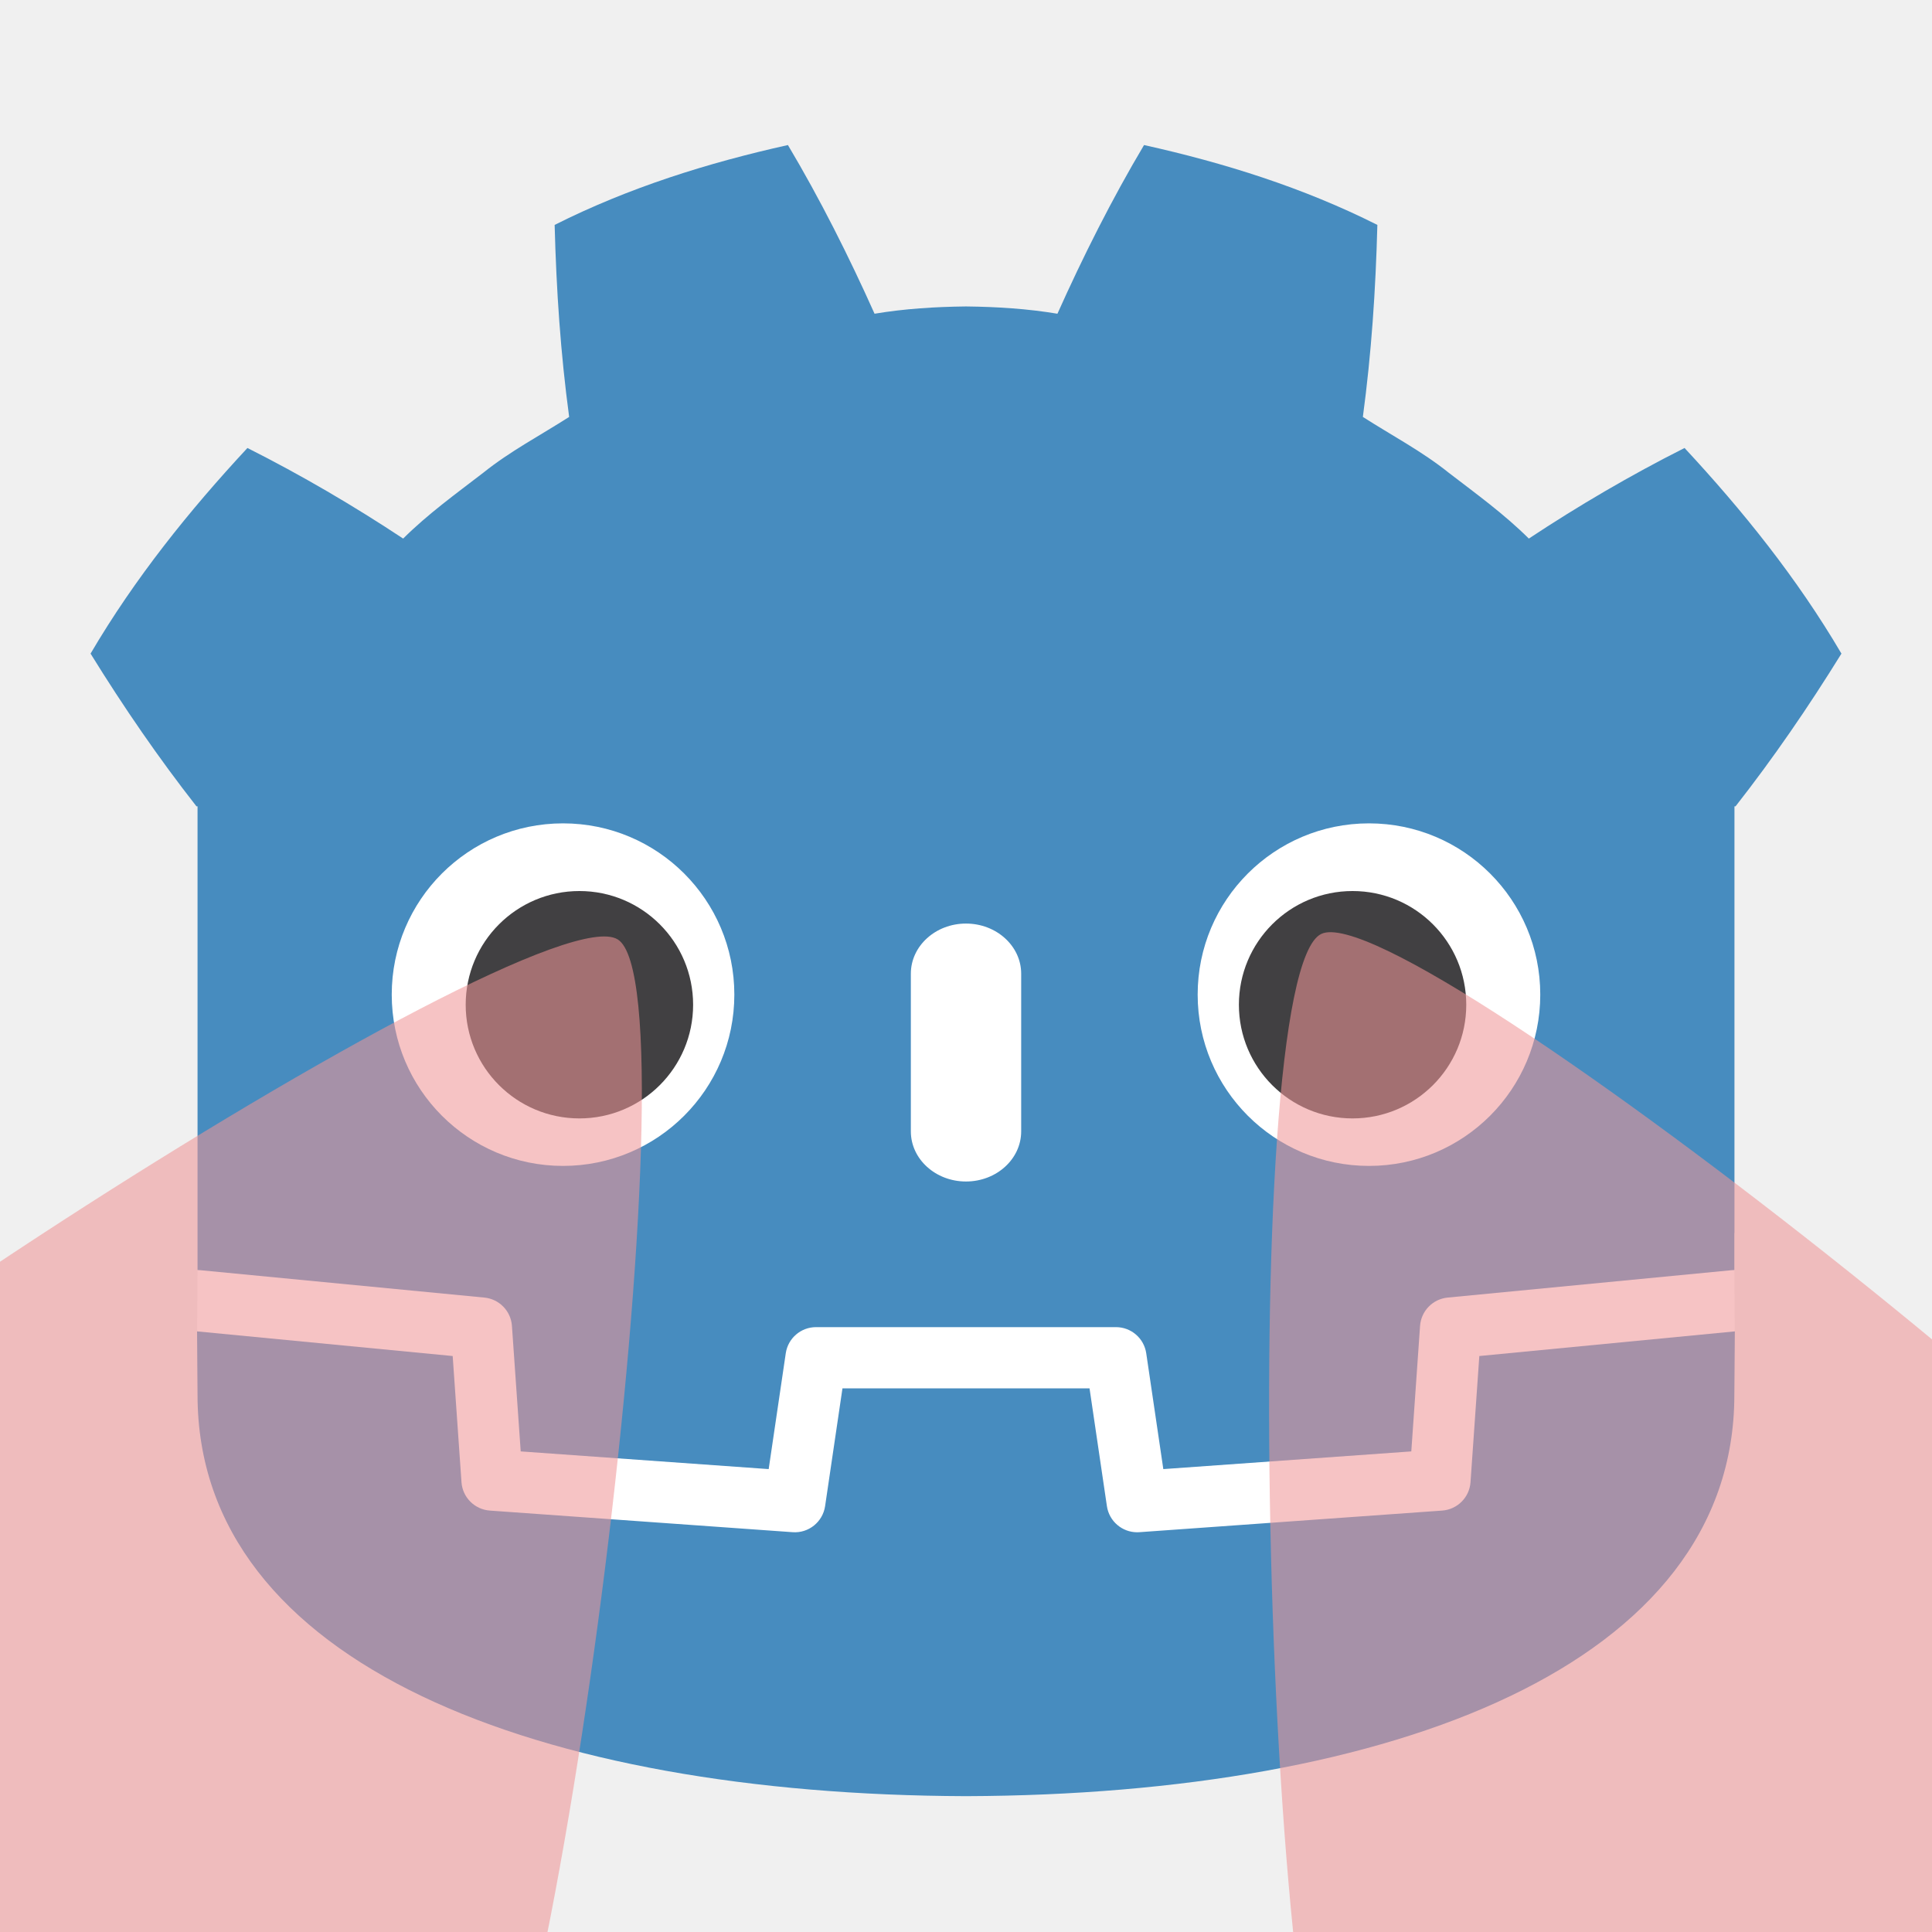
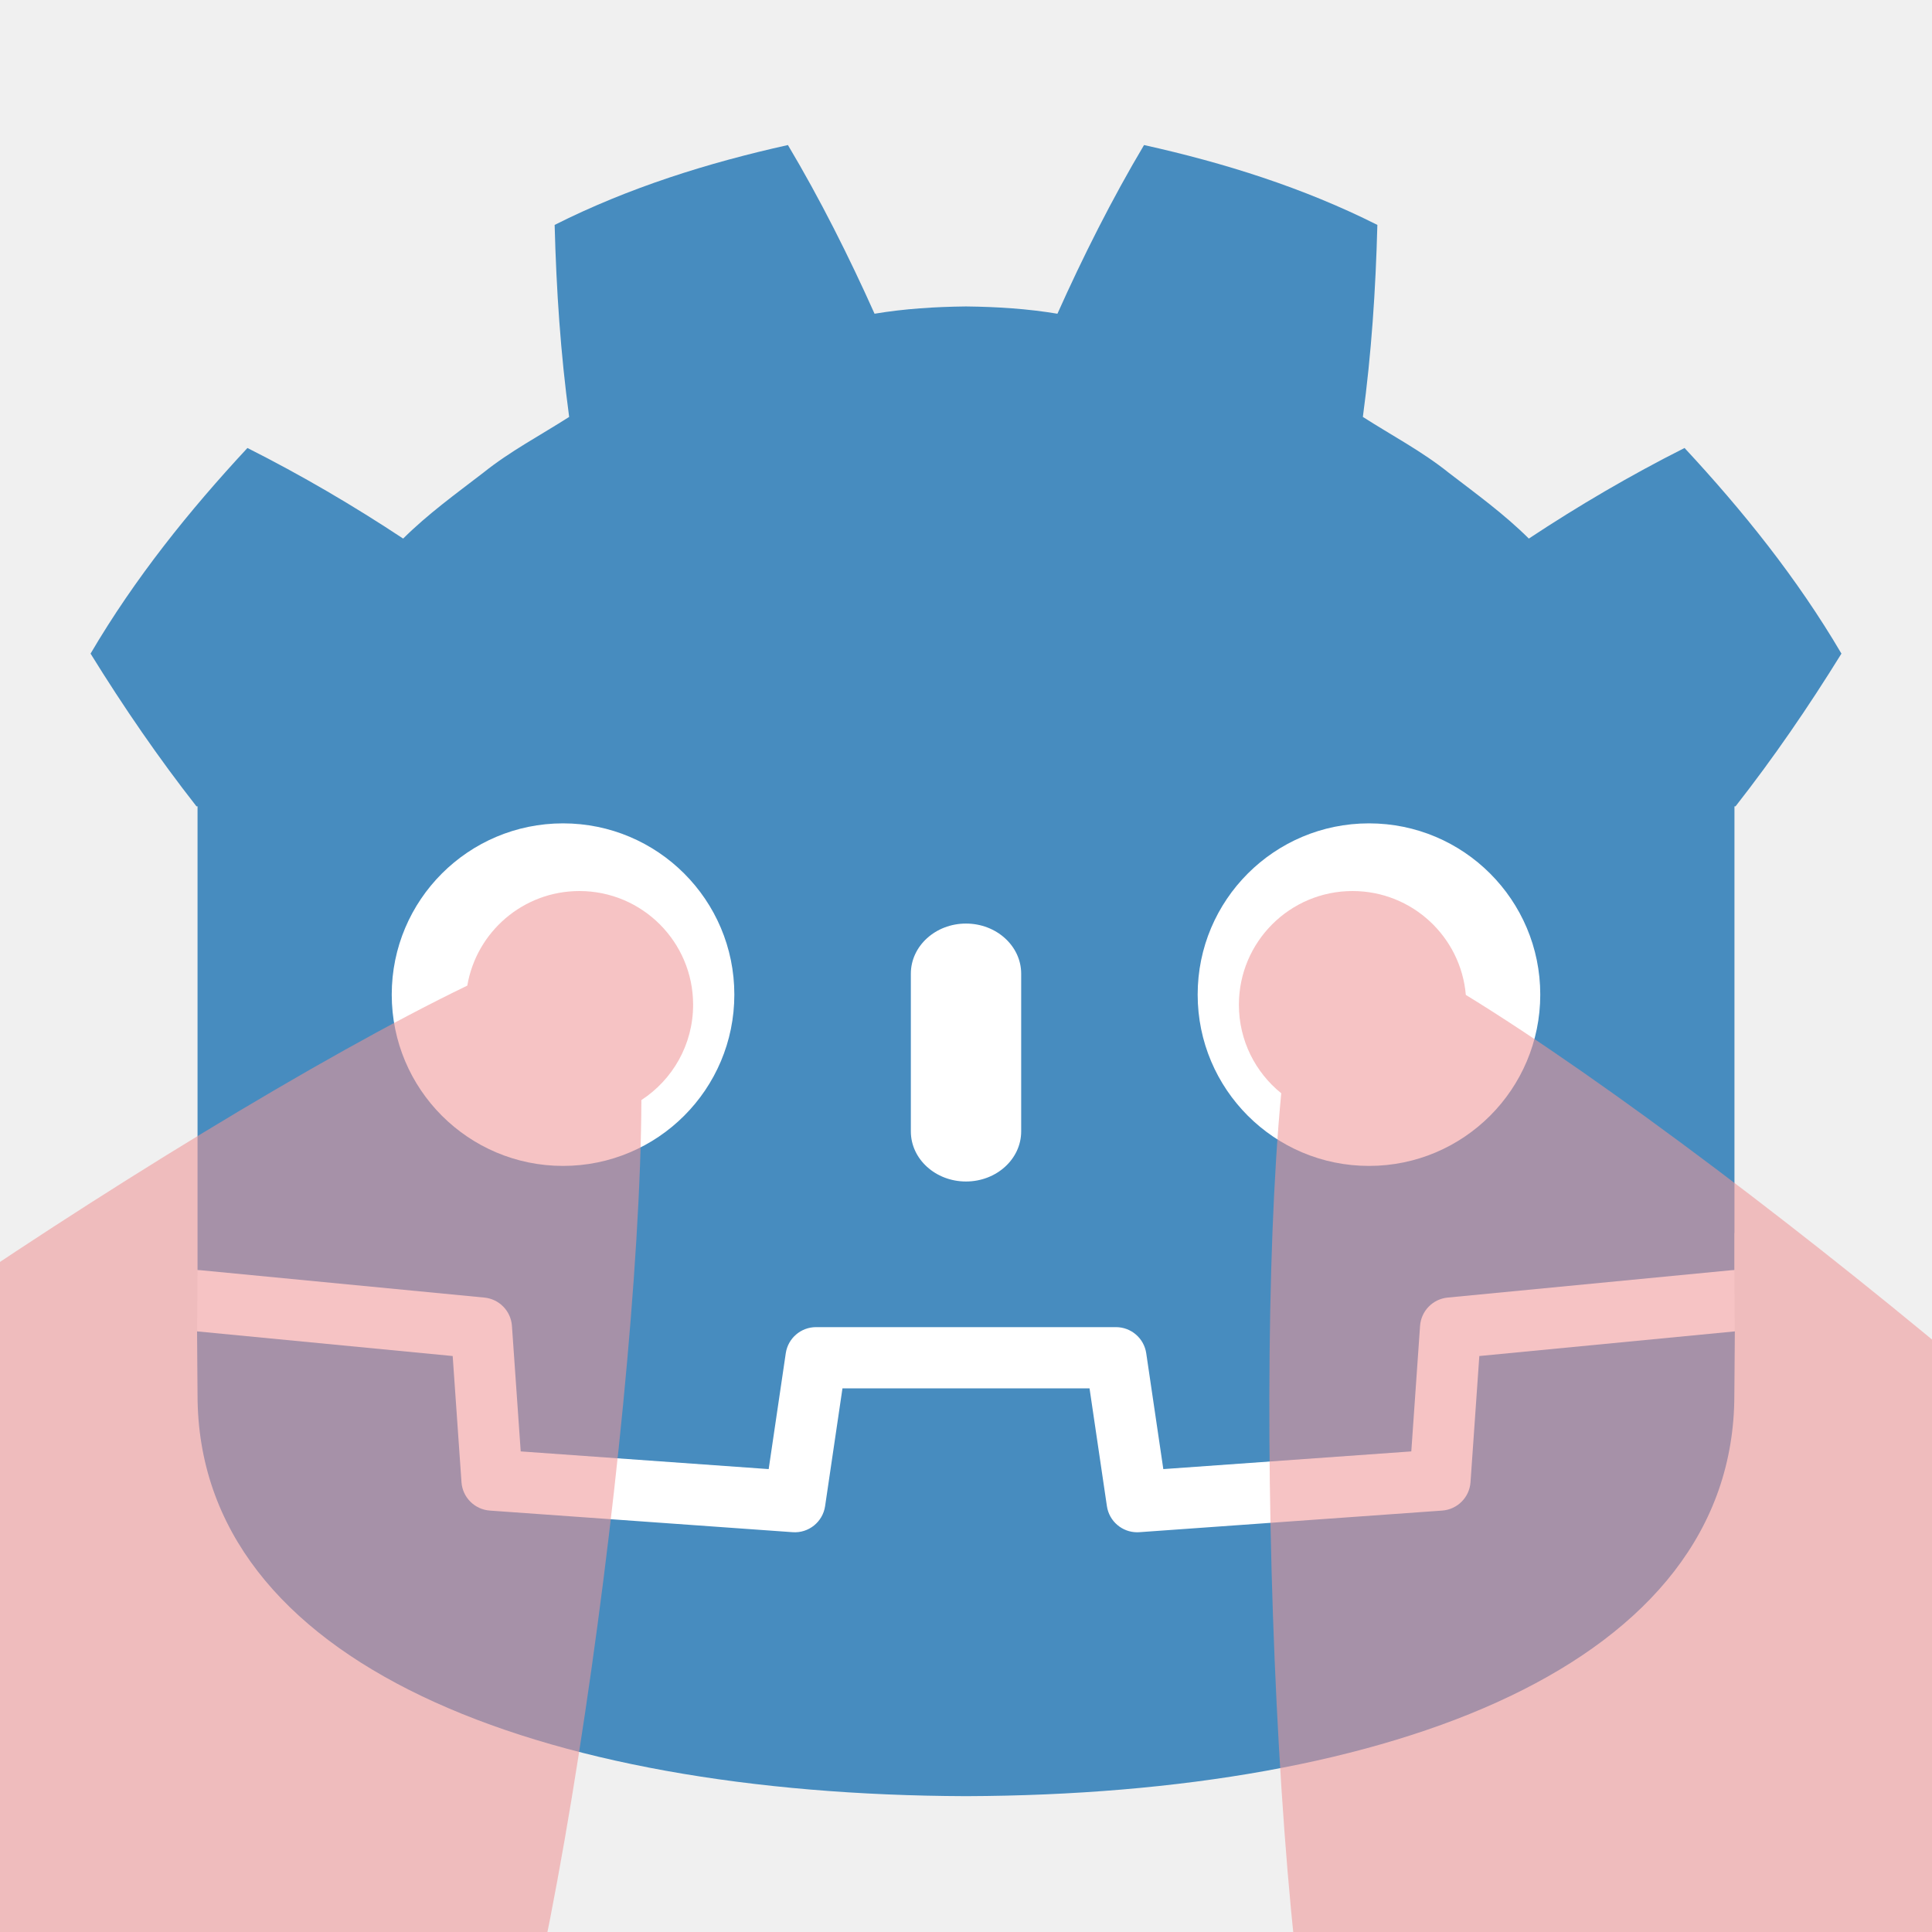
<svg xmlns="http://www.w3.org/2000/svg" width="1024" height="1024" id="svg3030" version="1.1">
  <defs id="defs3032" />
  <g id="layer1" transform="translate(0,-98.51972)">
    <g id="g78" transform="matrix(4.162611,0,0,-4.162611,919.2406,771.6719)" style="stroke-width:0.32">
      <path d="m 0,0 c 0,0 -0.325,1.994 -0.515,1.976 l -36.182,-3.491 c -2.879,-0.278 -5.115,-2.574 -5.317,-5.459 l -0.994,-14.247 -27.992,-1.997 -1.904,12.912 c -0.424,2.872 -2.932,5.037 -5.835,5.037 h -38.188 c -2.902,0 -5.41,-2.165 -5.834,-5.037 l -1.905,-12.912 -27.992,1.997 -0.994,14.247 c -0.202,2.886 -2.438,5.182 -5.317,5.46 l -36.2,3.49 c -0.187,0.018 -0.324,-1.978 -0.511,-1.978 l -0.049,-7.83 30.658,-4.944 1.004,-14.374 c 0.203,-2.91 2.551,-5.263 5.463,-5.472 l 38.551,-2.75 c 0.146,-0.01 0.29,-0.016 0.434,-0.016 2.897,0 5.401,2.166 5.825,5.038 l 1.959,13.286 h 28.005 l 1.959,-13.286 c 0.423,-2.871 2.93,-5.037 5.831,-5.037 0.142,0 0.284,0.005 0.423,0.015 l 38.556,2.75 c 2.911,0.209 5.26,2.562 5.463,5.472 l 1.003,14.374 30.645,4.966 z" style="fill:#ffffff;fill-opacity:1;fill-rule:nonzero;stroke:none;stroke-width:0.32" id="path80" />
    </g>
    <g id="g82-3" transform="matrix(4.162611,0,0,-4.162611,104.6989,525.907)" style="stroke-width:0.32">
      <path d="m 0,0 v -47.514 -6.035 -5.492 c 0.108,-0.001 0.216,-0.005 0.323,-0.015 l 36.196,-3.49 c 1.896,-0.183 3.382,-1.709 3.514,-3.609 l 1.116,-15.978 31.574,-2.253 2.175,14.747 c 0.282,1.912 1.922,3.329 3.856,3.329 h 38.188 c 1.933,0 3.573,-1.417 3.855,-3.329 l 2.175,-14.747 31.575,2.253 1.115,15.978 c 0.133,1.9 1.618,3.425 3.514,3.609 l 36.182,3.49 c 0.107,0.01 0.214,0.014 0.322,0.015 v 4.711 l 0.015,0.005 V 0 h 0.134 c 4.795,6.12 9.232,12.569 13.487,19.449 -5.651,9.62 -12.575,18.217 -19.976,26.182 -6.864,-3.455 -13.531,-7.369 -19.828,-11.534 -3.151,3.132 -6.7,5.694 -10.186,8.372 -3.425,2.751 -7.285,4.768 -10.946,7.118 1.09,8.117 1.629,16.108 1.846,24.448 -9.446,4.754 -19.519,7.906 -29.708,10.17 -4.068,-6.837 -7.788,-14.241 -11.028,-21.479 -3.842,0.642 -7.702,0.88 -11.567,0.926 v 0.006 c -0.027,0 -0.052,-0.006 -0.075,-0.006 -0.024,0 -0.049,0.006 -0.073,0.006 V 63.652 C 93.903,63.606 90.046,63.368 86.203,62.726 82.965,69.964 79.247,77.368 75.173,84.205 64.989,81.941 54.915,78.789 45.47,74.035 45.686,65.695 46.225,57.704 47.318,49.587 43.65,47.237 39.795,45.22 36.369,42.469 32.888,39.791 29.333,37.229 26.181,34.097 19.884,38.262 13.219,42.176 6.353,45.631 -1.048,37.666 -7.968,29.069 -13.621,19.449 -9.368,12.569 -4.928,6.12 -0.134,0 Z" style="fill:#478cbf;fill-opacity:1;fill-rule:nonzero;stroke:none;stroke-width:0.32" id="path84-6" />
    </g>
    <g id="g86-7" transform="matrix(4.162611,0,0,-4.162611,784.0714,817.2428)" style="stroke-width:0.32">
      <path d="m 0,0 -1.121,-16.063 c -0.135,-1.936 -1.675,-3.477 -3.611,-3.616 l -38.555,-2.751 c -0.094,-0.007 -0.188,-0.01 -0.281,-0.01 -1.916,0 -3.569,1.406 -3.852,3.33 l -2.211,14.994 H -81.09 l -2.211,-14.994 c -0.297,-2.018 -2.101,-3.469 -4.133,-3.32 l -38.555,2.751 c -1.936,0.139 -3.476,1.68 -3.611,3.616 L -130.721,0 -163.268,3.138 c 0.015,-3.498 0.06,-7.33 0.06,-8.093 0,-34.374 43.605,-50.896 97.781,-51.086 h 0.066 0.067 c 54.176,0.19 97.766,16.712 97.766,51.086 0,0.777 0.047,4.593 0.063,8.093 z" style="fill:#478cbf;fill-opacity:1;fill-rule:nonzero;stroke:none;stroke-width:0.32" id="path88-5" />
    </g>
    <g id="g90-3" transform="matrix(4.162611,0,0,-4.162611,389.2148,625.671)" style="stroke-width:0.32">
      <path d="m 0,0 c 0,-12.052 -9.765,-21.815 -21.813,-21.815 -12.042,0 -21.81,9.763 -21.81,21.815 0,12.044 9.768,21.802 21.81,21.802 C -9.765,21.802 0,12.044 0,0" style="fill:#ffffff;fill-opacity:1;fill-rule:nonzero;stroke:none;stroke-width:0.32" id="path92-5" />
    </g>
-     <g id="g94-6" transform="matrix(4.162611,0,0,-4.162611,367.3669,631.0568)" style="stroke-width:0.32">
-       <path d="m 0,0 c 0,-7.994 -6.479,-14.473 -14.479,-14.473 -7.996,0 -14.479,6.479 -14.479,14.473 0,7.994 6.483,14.479 14.479,14.479 C -6.479,14.479 0,7.994 0,0" style="fill:#414042;fill-opacity:1;fill-rule:nonzero;stroke:none;stroke-width:0.32" id="path96-2" />
-     </g>
+     <path id="path2499" style="fill:#ef9596;fill-opacity:0.565;stroke-width:6.083;stroke-linecap:square;stroke-linejoin:round;stroke-dasharray:12.167, 36.501;paint-order:fill markers stroke" d="M 307.096 472.268 C 277.269 472.268 252.503 493.946 247.68 522.396 C 92.343 597.399 -229.27 814.587 -235.232 862.246 C -242.762 922.436 193.165 1199.519 243.809 1166.732 C 283.76 1140.868 339.33 757.584 339.951 583.053 C 356.457 572.306 367.367 553.699 367.367 532.537 C 367.367 499.261 340.397 472.268 307.096 472.268 z " transform="translate(0,98.51972)" />
+     <g id="g94-6" transform="matrix(4.162611,0,0,-4.162611,367.3669,631.0568)" style="stroke-width:0.32" />
    <g id="g98-9" transform="matrix(4.162611,0,0,-4.162611,511.9934,724.7395)" style="stroke-width:0.32">
      <path d="m 0,0 c -3.878,0 -7.021,2.858 -7.021,6.381 v 20.081 c 0,3.52 3.143,6.381 7.021,6.381 3.878,0 7.028,-2.861 7.028,-6.381 V 6.381 C 7.028,2.858 3.878,0 0,0" style="fill:#ffffff;fill-opacity:1;fill-rule:nonzero;stroke:none;stroke-width:0.32" id="path100-1" />
    </g>
    <g id="g102-2" transform="matrix(4.162611,0,0,-4.162611,634.7871,625.671)" style="stroke-width:0.32">
      <path d="m 0,0 c 0,-12.052 9.765,-21.815 21.815,-21.815 12.041,0 21.808,9.763 21.808,21.815 0,12.044 -9.767,21.802 -21.808,21.802 C 9.765,21.802 0,12.044 0,0" style="fill:#ffffff;fill-opacity:1;fill-rule:nonzero;stroke:none;stroke-width:0.32" id="path104-7" />
    </g>
    <g id="g106-0" transform="matrix(4.162611,0,0,-4.162611,656.6406,631.0568)" style="stroke-width:0.32">
-       <path d="m 0,0 c 0,-7.994 6.477,-14.473 14.471,-14.473 8.002,0 14.479,6.479 14.479,14.473 0,7.994 -6.477,14.479 -14.479,14.479 C 6.477,14.479 0,7.994 0,0" style="fill:#414042;fill-opacity:1;fill-rule:nonzero;stroke:none;stroke-width:0.32" id="path108-9" />
+       <path id="path108-9" style="fill:#ef9596;fill-opacity:0.565;fill-rule:nonzero;stroke:none;stroke-width:1.333" d="M 716.877 472.268 C 683.601 472.268 656.641 499.261 656.641 532.537 C 656.641 551.497 665.397 568.406 679.084 579.449 C 662.507 752.824 679.771 1135.382 717.047 1165.152 C 764.445 1203.007 1228.398 975.948 1226.885 915.637 C 1225.685 867.806 924.613 617.805 776.922 527.324 C 774.28 496.488 748.428 472.268 716.877 472.268 z " transform="matrix(0.2402338,0,0,-0.2402338,-157.7473,127.9334)" />
    </g>
-     <path style="fill:#ef9596;fill-opacity:0.565;stroke:none;stroke-width:6.773;stroke-linecap:square;stroke-linejoin:round;stroke-miterlimit:4;stroke-dasharray:13.546, 40.638;stroke-dashoffset:0;paint-order:fill markers stroke" id="path2337" d="m -442.447,-315.293 c 63.321,0 383.446,554.472 351.786,609.31 -31.661,54.838 -671.91,54.838 -703.571,-2e-5 -31.661,-54.838 288.464,-609.31 351.786,-609.31 z" transform="matrix(0.7246434,-0.3546423,0.4459619,0.8950519,1161.462,718.8438)" />
-     <path style="fill:#ef9596;fill-opacity:0.565;stroke:none;stroke-width:6.773;stroke-linecap:square;stroke-linejoin:round;stroke-miterlimit:4;stroke-dasharray:13.546, 40.638;stroke-dashoffset:0;paint-order:fill markers stroke" id="path2499" d="m -442.447,-315.293 c 63.321,0 383.446,554.472 351.786,609.31 -31.661,54.838 -671.91,54.838 -703.571,-2e-5 -31.661,-54.838 288.464,-609.31 351.786,-609.31 z" transform="matrix(0.680872,0.4327731,-0.5304081,0.8477424,461.4865,1055.237)" />
  </g>
</svg>
